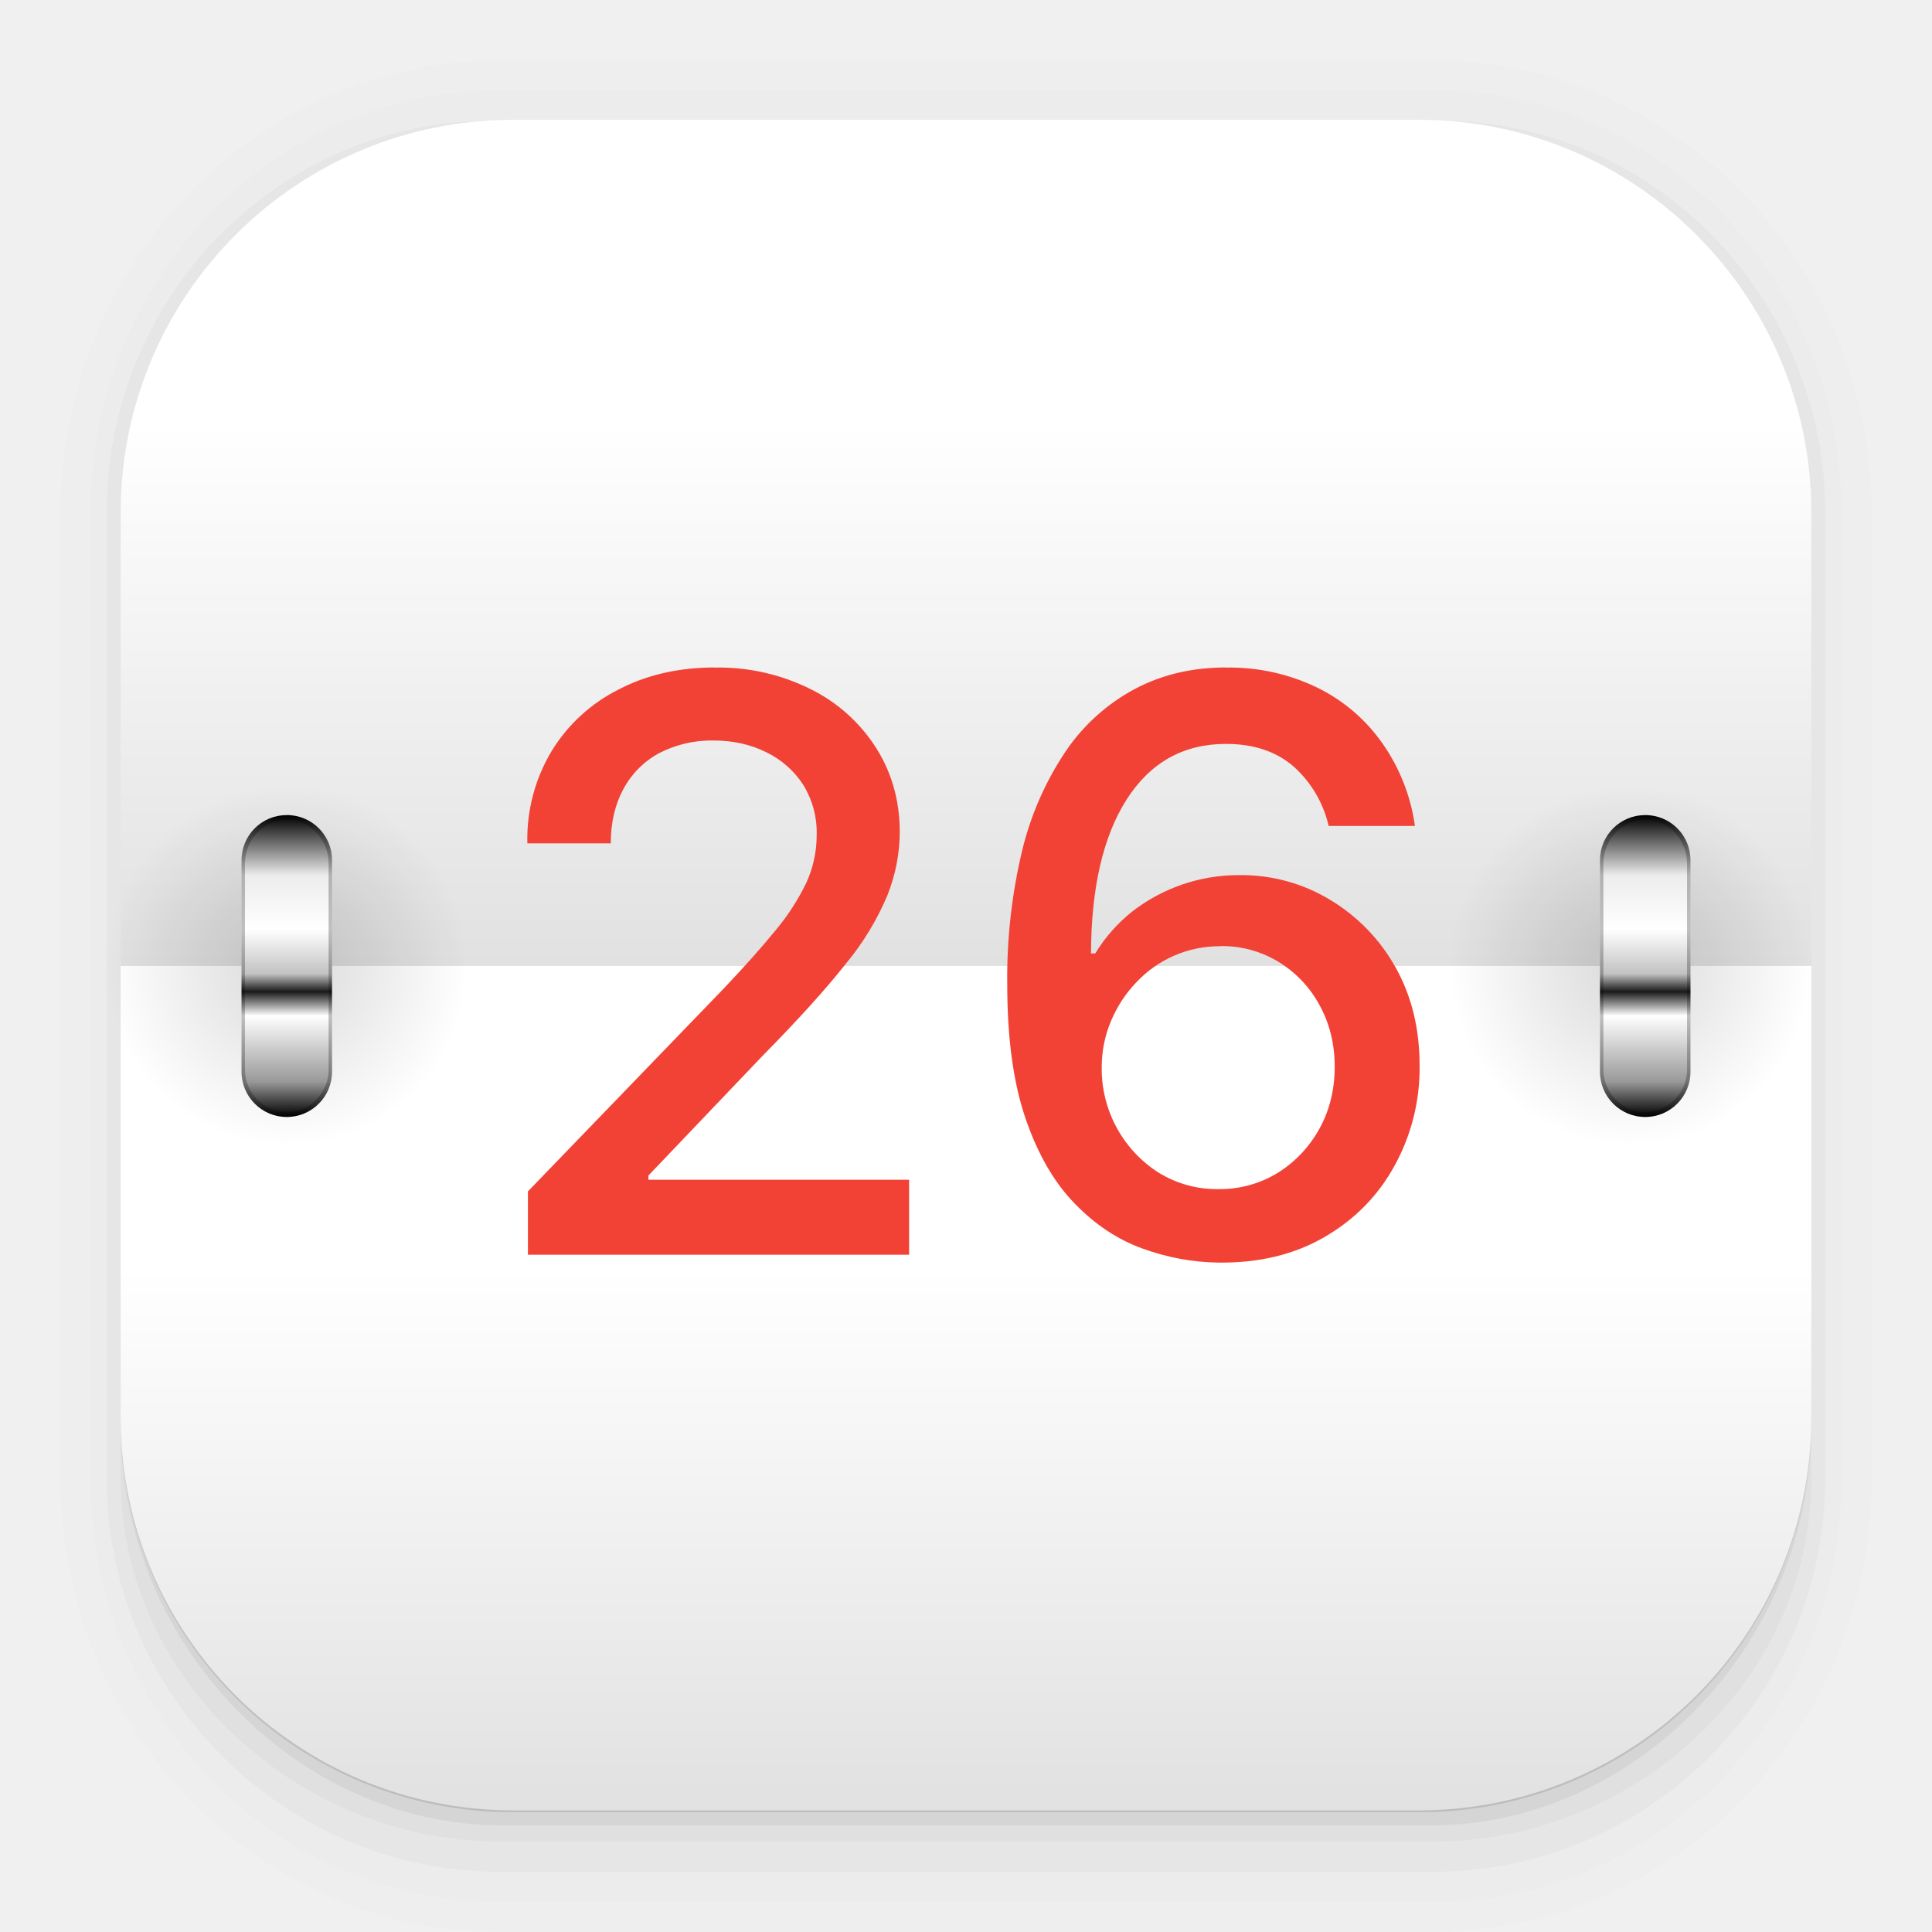
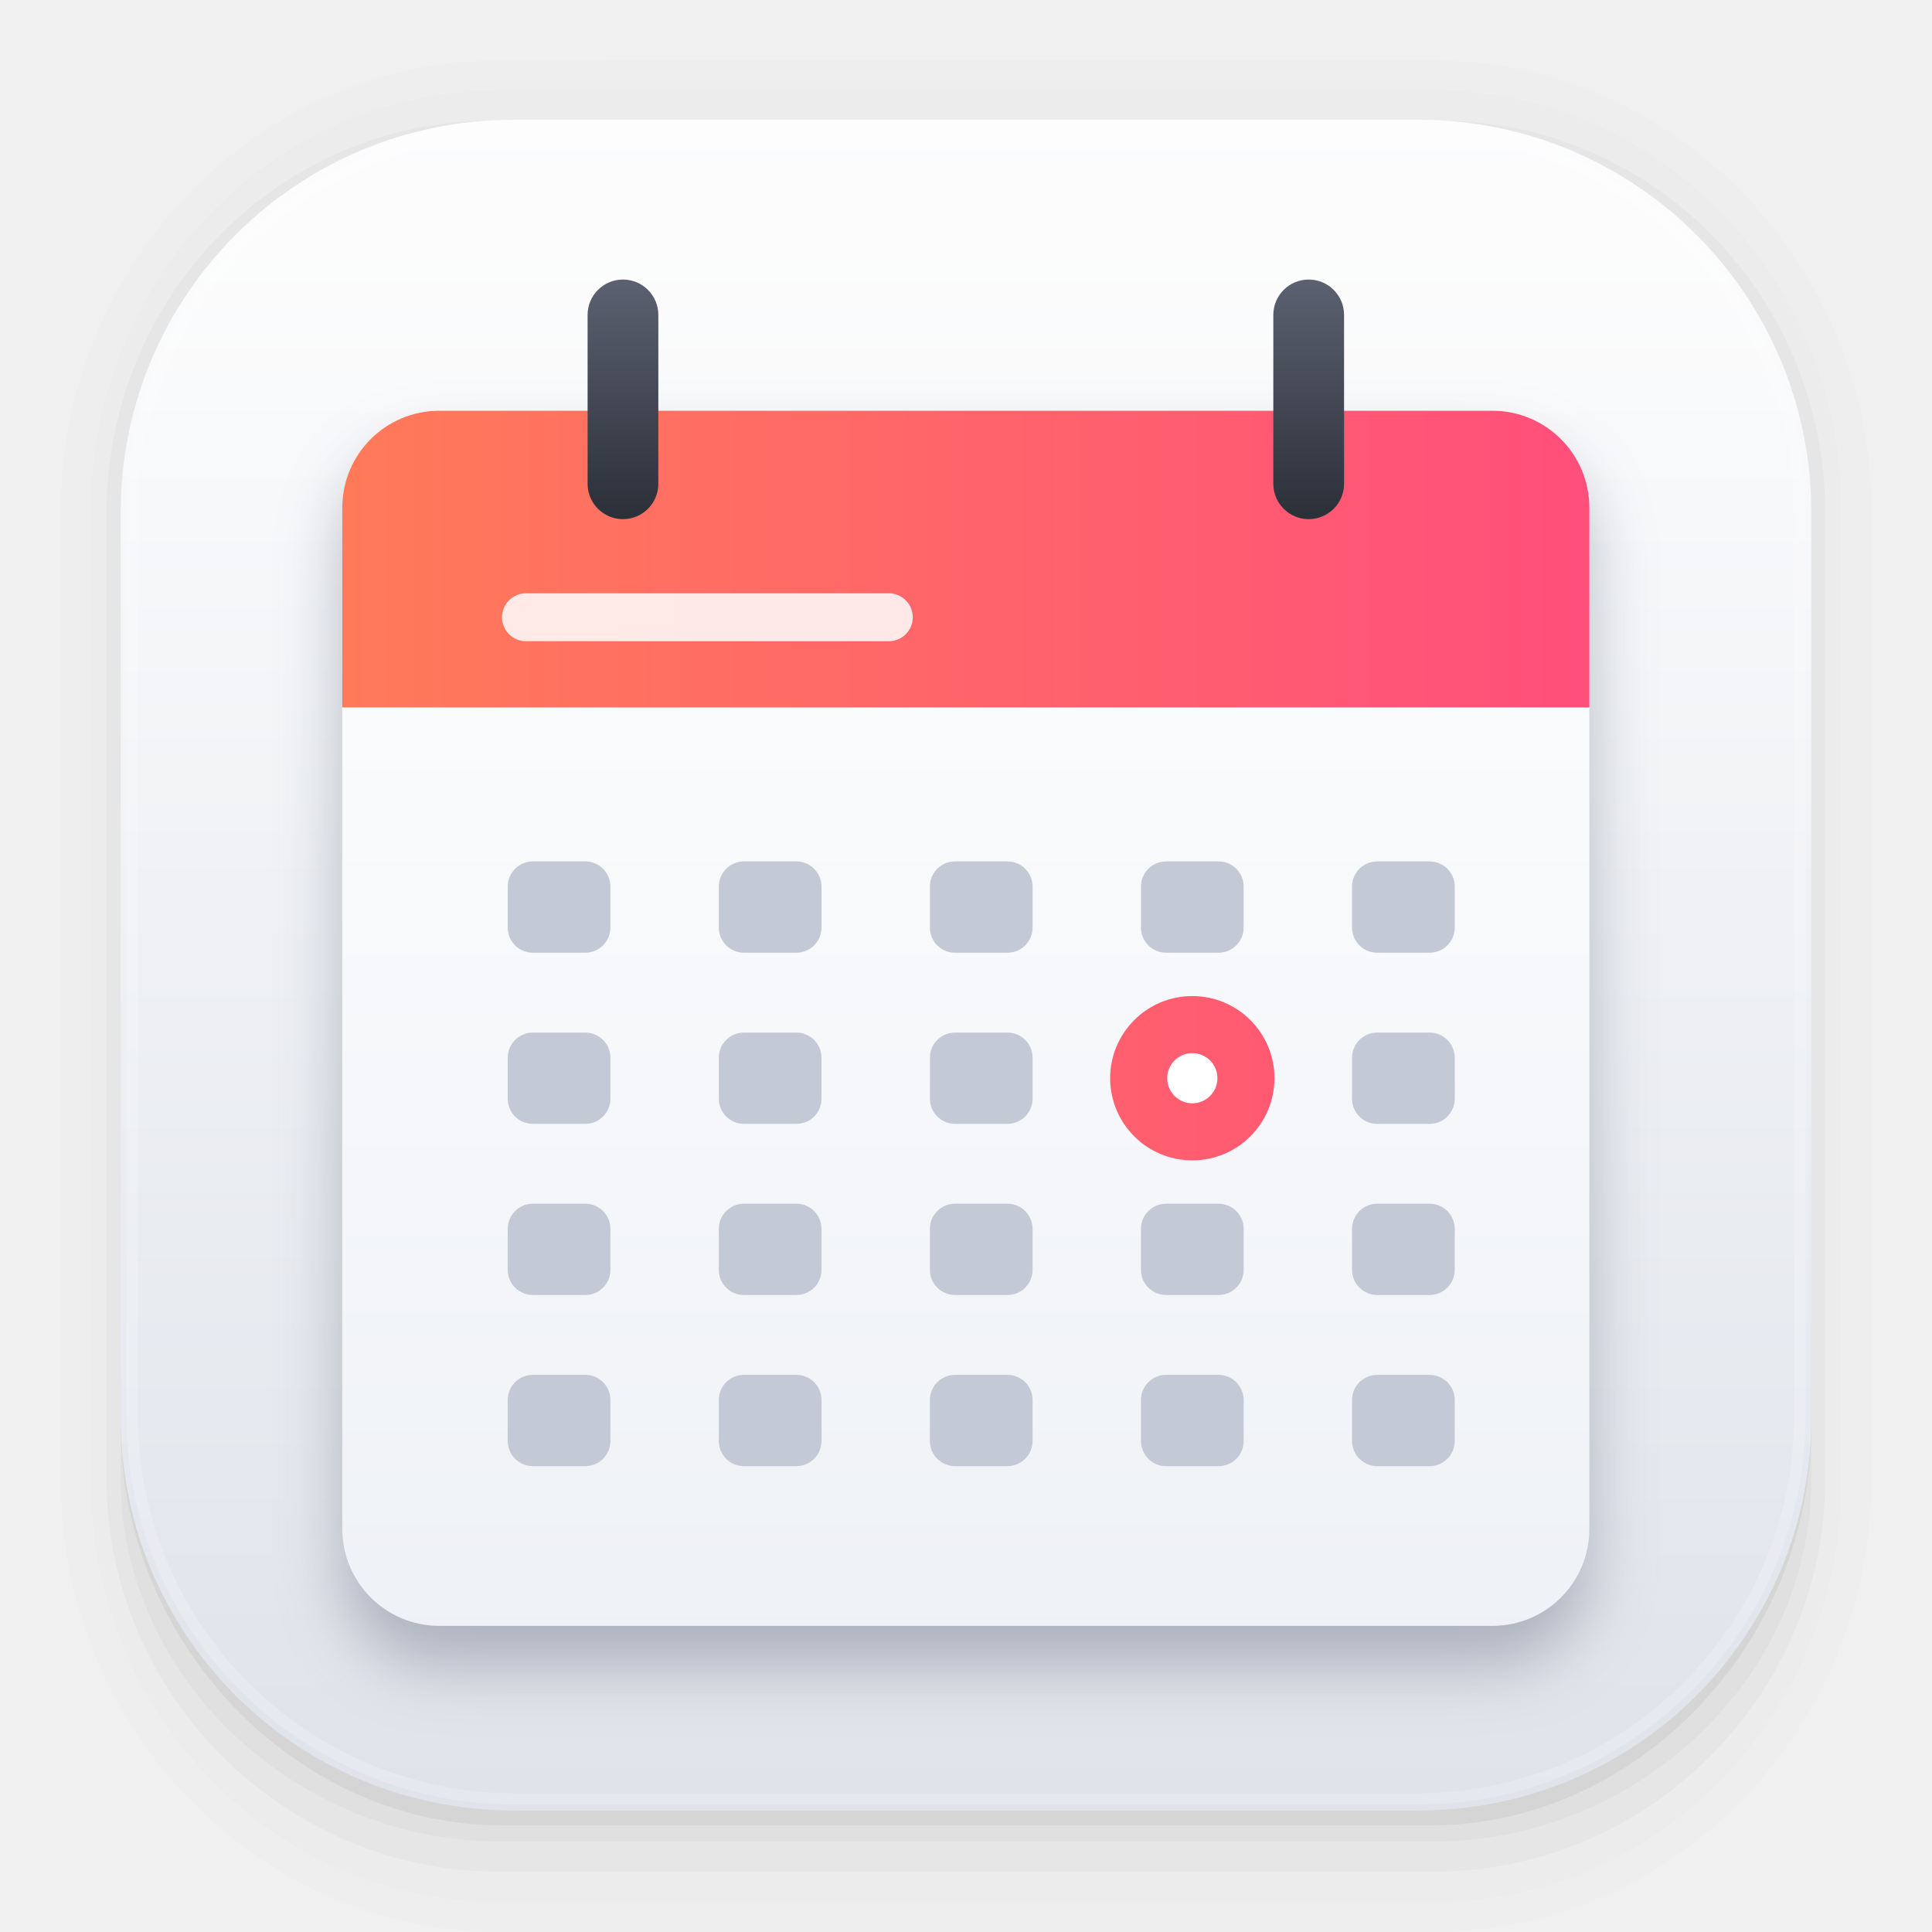
- <svg xmlns="http://www.w3.org/2000/svg" xmlns:xlink="http://www.w3.org/1999/xlink" width="64" height="64" viewBox="0 0 16.933 16.933">
+ <svg xmlns="http://www.w3.org/2000/svg" width="64" height="64" viewBox="0 0 16.933 16.933">
  <defs>
-     <linearGradient id="a">
-       <stop offset="0" />
-       <stop offset="1" stop-opacity="0" />
+     <linearGradient id="tile" x1="7.937" x2="7.937" y1="15.867" y2="1.05" gradientUnits="userSpaceOnUse">
+       <stop offset="0" stop-color="#dfe3ea" />
+       <stop offset="1" stop-color="#fdfdfe" />
    </linearGradient>
-     <linearGradient xlink:href="#a" id="c" x1="30" x2="30" y1="32" y2="14" gradientTransform="scale(.26458)" gradientUnits="userSpaceOnUse" />
-     <linearGradient xlink:href="#a" id="e" x1="30" x2="30" y1="4" y2="22" gradientTransform="matrix(.26458 0 0 -.26458 0 16.933)" gradientUnits="userSpaceOnUse" />
-     <linearGradient id="g" x1="2.524" x2="2.524" y1="7.144" y2="9.789" gradientUnits="userSpaceOnUse">
-       <stop offset="0" />
-       <stop offset=".2" stop-color="#ececec" />
-       <stop offset=".378" stop-color="#fff" />
-       <stop offset=".526" stop-color="#c2c2c2" />
-       <stop offset=".585" stop-color="#1a1a1a" />
-       <stop offset=".665" stop-color="#fff" />
-       <stop offset=".883" stop-color="#999" />
-       <stop offset="1" />
+     <linearGradient id="gloss" x1="0" x2="0" y1="1.05" y2="15.867" gradientUnits="userSpaceOnUse">
+       <stop offset="0" stop-color="#fff" stop-opacity=".16" />
+       <stop offset=".55" stop-color="#fff" stop-opacity="0" />
    </linearGradient>
-     <linearGradient id="b" x1="8.202" x2="8.202" y1="10.848" y2="6.35" gradientTransform="scale(.26458)" gradientUnits="userSpaceOnUse">
-       <stop offset="0" stop-color="#f24236" />
-       <stop offset="1" stop-color="#fe6b62" />
+     <filter id="soft" x="-.3" y="-.3" width="1.6" height="1.6" color-interpolation-filters="sRGB">
+       <feGaussianBlur stdDeviation=".28" />
+     </filter>
+     <filter id="glow" x="-.5" y="-.5" width="2" height="2" color-interpolation-filters="sRGB">
+       <feGaussianBlur stdDeviation=".35" />
+     </filter>
+     <linearGradient id="sheet" x1="0" x2="0" y1="3" y2="14.6" gradientUnits="userSpaceOnUse">
+       <stop offset="0" stop-color="#fff" />
+       <stop offset="1" stop-color="#eef1f6" />
    </linearGradient>
-     <linearGradient xlink:href="#b" id="d" x1="2.653" x2="2.647" y1="3.934" y2="2.84" gradientUnits="userSpaceOnUse" />
-     <radialGradient xlink:href="#a" id="f" cx="2.516" cy="8.466" r="1.058" gradientTransform="matrix(1.5 0 0 1.5 -1.258 -4.233)" gradientUnits="userSpaceOnUse" />
-     <radialGradient xlink:href="#a" id="h" cx="2.516" cy="8.466" r="1.058" gradientTransform="matrix(1.5 0 0 1.5 10.513 -4.233)" gradientUnits="userSpaceOnUse" />
+     <linearGradient id="cal-head" x1="3" x2="13.9" y1="0" y2="0" gradientUnits="userSpaceOnUse">
+       <stop offset="0" stop-color="#ff7a59" />
+       <stop offset="1" stop-color="#ff4f7b" />
+     </linearGradient>
+     <linearGradient id="ring" x1="0" x2="0" y1="0" y2="1">
+       <stop offset="0" stop-color="#5b6170" />
+       <stop offset="1" stop-color="#2b2f38" />
+     </linearGradient>
  </defs>
  <g color="#000">
    <path d="M4.37.53C2.254.53.53 2.312.53 4.496v8.468c0 2.184 1.725 3.968 3.84 3.968h8.194c2.114 0 3.84-1.783 3.84-3.968V4.497c0-2.184-1.726-3.968-3.84-3.968zm.256.52h7.681c1.844 0 3.33 1.534 3.33 3.44v7.937c0 1.906-1.485 3.44-3.33 3.44h-7.68c-1.845 0-3.33-1.534-3.33-3.44V4.49c0-1.906 1.485-3.44 3.33-3.44z" opacity=".01" style="font-feature-settings:normal;font-variant-alternates:normal;font-variant-caps:normal;font-variant-east-asian:normal;font-variant-ligatures:normal;font-variant-numeric:normal;font-variant-position:normal;font-variation-settings:normal;inline-size:0;isolation:auto;mix-blend-mode:normal;shape-margin:0;shape-padding:0;text-decoration-color:#000;text-decoration-line:none;text-decoration-style:solid;text-indent:0;text-orientation:mixed;text-transform:none;white-space:normal" />
    <path d="M4.359.794C2.392.794.795 2.447.795 4.48v8.5c0 2.035 1.597 3.688 3.564 3.688h8.216c1.967 0 3.564-1.653 3.564-3.688v-8.5c0-2.034-1.597-3.687-3.564-3.687zm.272.256h7.672c1.842 0 3.325 1.534 3.325 3.44v7.937c0 1.906-1.483 3.44-3.325 3.44H4.63c-1.842 0-3.325-1.534-3.325-3.44V4.49c0-1.906 1.483-3.44 3.325-3.44z" opacity=".01" style="font-feature-settings:normal;font-variant-alternates:normal;font-variant-caps:normal;font-variant-east-asian:normal;font-variant-ligatures:normal;font-variant-numeric:normal;font-variant-position:normal;font-variation-settings:normal;inline-size:0;isolation:auto;mix-blend-mode:normal;shape-margin:0;shape-padding:0;text-decoration-color:#000;text-decoration-line:none;text-decoration-style:solid;text-indent:0;text-orientation:mixed;text-transform:none;white-space:normal" />
    <path d="M4.31 1.058c-1.866 0-3.375 1.539-3.375 3.44v8.467c0 1.9 1.57 3.439 3.435 3.439h8.2c1.866 0 3.427-1.538 3.427-3.44V4.498c0-1.9-1.51-3.439-3.375-3.439h-.097c1.794.087 3.214 1.582 3.214 3.432v7.937c0 1.906-1.506 3.44-3.377 3.44h-7.79c-1.871 0-3.377-1.534-3.377-3.44V4.49c0-1.85 1.42-3.345 3.214-3.432z" opacity=".03" style="font-feature-settings:normal;font-variant-alternates:normal;font-variant-caps:normal;font-variant-east-asian:normal;font-variant-ligatures:normal;font-variant-numeric:normal;font-variant-position:normal;font-variation-settings:normal;inline-size:0;isolation:auto;mix-blend-mode:normal;shape-margin:0;shape-padding:0;text-decoration-color:#000;text-decoration-line:none;text-decoration-style:solid;text-indent:0;text-orientation:mixed;text-transform:none;white-space:normal" />
    <path d="M4 46.969V49c0 6.648 5.896 12 12.544 12h30.961C54.153 61 60 55.648 60 49v-1.992a12.97 12.97 0 0 1-13 12.963H17.002A12.973 12.973 0 0 1 4 46.969" opacity=".03" style="font-feature-settings:normal;font-variant-alternates:normal;font-variant-caps:normal;font-variant-east-asian:normal;font-variant-ligatures:normal;font-variant-numeric:normal;font-variant-position:normal;font-variation-settings:normal;inline-size:0;isolation:auto;mix-blend-mode:normal;shape-margin:0;shape-padding:0;text-decoration-color:#000;text-decoration-line:none;text-decoration-style:solid;text-indent:0;text-orientation:mixed;text-transform:none;white-space:normal" transform="scale(.26458)" />
    <path d="M1.058 11.906v.592c0 1.939 1.573 3.5 3.332 3.5h8.16c1.76 0 3.325-1.561 3.325-3.5v-.58c-.006 2.095-1.537 3.78-3.44 3.78H4.498c-1.905 0-3.44-1.692-3.44-3.792" opacity=".05" style="font-feature-settings:normal;font-variant-alternates:normal;font-variant-caps:normal;font-variant-east-asian:normal;font-variant-ligatures:normal;font-variant-numeric:normal;font-variant-position:normal;font-variation-settings:normal;inline-size:0;isolation:auto;mix-blend-mode:normal;shape-margin:0;shape-padding:0;text-decoration-color:#000;text-decoration-line:none;text-decoration-style:solid;text-indent:0;text-orientation:mixed;text-transform:none;white-space:normal" />
  </g>
-   <rect width="14.817" height="14.817" x="1.058" y="1.05" fill="#fff" rx="3.44" ry="3.44" />
-   <path fill="url(#c)" d="M4.498 1.05a3.43 3.43 0 0 0-3.44 3.44v3.976h14.817V4.49a3.43 3.43 0 0 0-3.44-3.44z" opacity=".12" />
-   <path d="M6.265 5.85q-.474 0-.845.194a1.45 1.45 0 0 0-.585.538 1.5 1.5 0 0 0-.213.81h.731q0-.272.11-.475a.77.77 0 0 1 .312-.315 1 1 0 0 1 .476-.112q.258 0 .463.102a.8.8 0 0 1 .325.285.8.8 0 0 1 .119.436q0 .224-.09.422a2 2 0 0 1-.27.418q-.178.219-.453.509l-1.718 1.78v.555h3.341v-.657H5.683v-.037L6.69 9.247q.464-.471.724-.801a2.4 2.4 0 0 0 .365-.602q.106-.27.107-.553-.001-.409-.206-.734a1.43 1.43 0 0 0-.573-.516 1.8 1.8 0 0 0-.843-.19zm4.48 0q-.442 0-.796.187a1.7 1.7 0 0 0-.605.542 2.7 2.7 0 0 0-.384.87 4.8 4.8 0 0 0-.132 1.18q0 .702.159 1.17.16.469.429.746.267.278.595.397.33.12.67.124.53.006.926-.223.398-.23.615-.625a1.77 1.77 0 0 0 .22-.88q0-.486-.212-.862a1.6 1.6 0 0 0-.573-.59 1.5 1.5 0 0 0-.798-.216 1.52 1.52 0 0 0-.937.32 1.4 1.4 0 0 0-.323.367h-.037q.003-.865.313-1.351.312-.486.87-.486.366 0 .595.2a1 1 0 0 1 .305.519h.756a1.65 1.65 0 0 0-.28-.717 1.5 1.5 0 0 0-.571-.493 1.76 1.76 0 0 0-.806-.178zm-.05 2.442a.95.95 0 0 1 .515.141 1 1 0 0 1 .358.382q.13.24.13.534 0 .3-.133.542-.134.242-.364.387a.97.97 0 0 1-.523.144.97.97 0 0 1-.526-.146 1.08 1.08 0 0 1-.496-.92q0-.213.08-.404.081-.194.223-.342a1 1 0 0 1 .736-.317z" style="font-weight:500;font-size:6.98px;font-family:Inter;-inkscape-font-specification:&quot;Inter Medium&quot;;fill:url(#d);stroke-width:.291;stroke-linecap:round;stroke-linejoin:bevel;fill-opacity:1" />
-   <path fill="url(#e)" d="M4.498 15.883a3.43 3.43 0 0 1-3.44-3.44V8.467h14.817v3.976a3.43 3.43 0 0 1-3.44 3.44z" opacity=".12" />
-   <circle cx="2.516" cy="8.466" r="1.587" fill="url(#f)" opacity=".15" />
-   <path fill="url(#g)" d="M2.514 7.144c.22 0 .396.177.396.396v1.853a.396.396 0 1 1-.793 0V7.54c0-.22.177-.396.397-.396" />
-   <path d="M2.514 7.144a.396.396 0 0 0-.397.397v1.852a.396.396 0 1 0 .793 0V7.54a.396.396 0 0 0-.396-.397zm0 .04c.202 0 .366.172.366.385v1.795a.375.375 0 0 1-.366.385.375.375 0 0 1-.367-.385V7.57c0-.213.164-.385.367-.385z" opacity=".25" />
-   <circle cx="14.287" cy="8.466" r="1.587" fill="url(#h)" opacity=".15" />
-   <path fill="url(#g)" d="M2.514 7.144c.22 0 .396.177.396.396v1.853a.396.396 0 1 1-.793 0V7.54c0-.22.177-.396.397-.396" transform="translate(11.906)" />
-   <path d="M14.42 7.144a.396.396 0 0 0-.397.397v1.852a.396.396 0 1 0 .793 0V7.54a.396.396 0 0 0-.396-.397zm0 .04c.202 0 .366.172.366.385v1.795a.375.375 0 0 1-.366.385.375.375 0 0 1-.367-.385V7.57c0-.213.164-.385.367-.385z" opacity=".25" />
+   <rect width="14.817" height="14.817" x="1.058" y="1.05" fill="url(#tile)" rx="3.44" ry="3.44" />
+   <rect width="14.817" height="14.817" x="1.058" y="1.05" fill="url(#gloss)" rx="3.44" ry="3.44" />
+   <path d="M3.85 3.6h9.23c.47 0 .85.38.85.85v8.95c0 .47-.38.85-.85.85H3.85a.85.85 0 0 1-.85-.85V4.45c0-.47.38-.85.85-.85z" fill="#5b6478" opacity=".4" filter="url(#soft)" transform="translate(0 .35)" />
+   <path d="M3.85 3.6h9.23c.47 0 .85.38.85.85v8.95c0 .47-.38.85-.85.85H3.85a.85.85 0 0 1-.85-.85V4.45c0-.47.38-.85.85-.85z" fill="url(#sheet)" />
+   <path d="M3.85 3.6h9.23c.47 0 .85.38.85.85v1.75H3V4.45c0-.47.38-.85.85-.85z" fill="url(#cal-head)" />
+   <rect x="4.4" y="5.2" width="3.6" height=".42" rx=".21" fill="#fff" opacity=".85" />
+   <rect x="4.45" y="7.55" width=".9" height=".8" rx=".22" fill="#c4cad5" />
+   <rect x="6.3" y="7.55" width=".9" height=".8" rx=".22" fill="#c4cad5" />
+   <rect x="8.15" y="7.55" width=".9" height=".8" rx=".22" fill="#c4cad5" />
+   <rect x="10.0" y="7.55" width=".9" height=".8" rx=".22" fill="#c4cad5" />
+   <rect x="11.85" y="7.55" width=".9" height=".8" rx=".22" fill="#c4cad5" />
+   <rect x="4.45" y="9.05" width=".9" height=".8" rx=".22" fill="#c4cad5" />
+   <rect x="6.3" y="9.05" width=".9" height=".8" rx=".22" fill="#c4cad5" />
+   <rect x="8.15" y="9.05" width=".9" height=".8" rx=".22" fill="#c4cad5" />
+   <circle cx="10.45" cy="9.45" r=".72" fill="url(#cal-head)" />
+   <circle cx="10.45" cy="9.45" r=".22" fill="#fff" />
+   <rect x="11.85" y="9.05" width=".9" height=".8" rx=".22" fill="#c4cad5" />
+   <rect x="4.45" y="10.55" width=".9" height=".8" rx=".22" fill="#c4cad5" />
+   <rect x="6.3" y="10.55" width=".9" height=".8" rx=".22" fill="#c4cad5" />
+   <rect x="8.15" y="10.55" width=".9" height=".8" rx=".22" fill="#c4cad5" />
+   <rect x="10.0" y="10.55" width=".9" height=".8" rx=".22" fill="#c4cad5" />
+   <rect x="11.85" y="10.55" width=".9" height=".8" rx=".22" fill="#c4cad5" />
+   <rect x="4.45" y="12.05" width=".9" height=".8" rx=".22" fill="#c4cad5" />
+   <rect x="6.3" y="12.05" width=".9" height=".8" rx=".22" fill="#c4cad5" />
+   <rect x="8.15" y="12.05" width=".9" height=".8" rx=".22" fill="#c4cad5" />
+   <rect x="10.0" y="12.05" width=".9" height=".8" rx=".22" fill="#c4cad5" />
+   <rect x="11.85" y="12.05" width=".9" height=".8" rx=".22" fill="#c4cad5" />
+   <rect x="5.15" y="2.45" width=".62" height="2.1" rx=".31" fill="url(#ring)" />
+   <rect x="11.16" y="2.45" width=".62" height="2.1" rx=".31" fill="url(#ring)" />
+   <rect width="14.617" height="14.617" x="1.158" y="1.15" fill="none" stroke="#fff" stroke-opacity=".18" stroke-width=".1" rx="3.36" ry="3.36" />
</svg>
